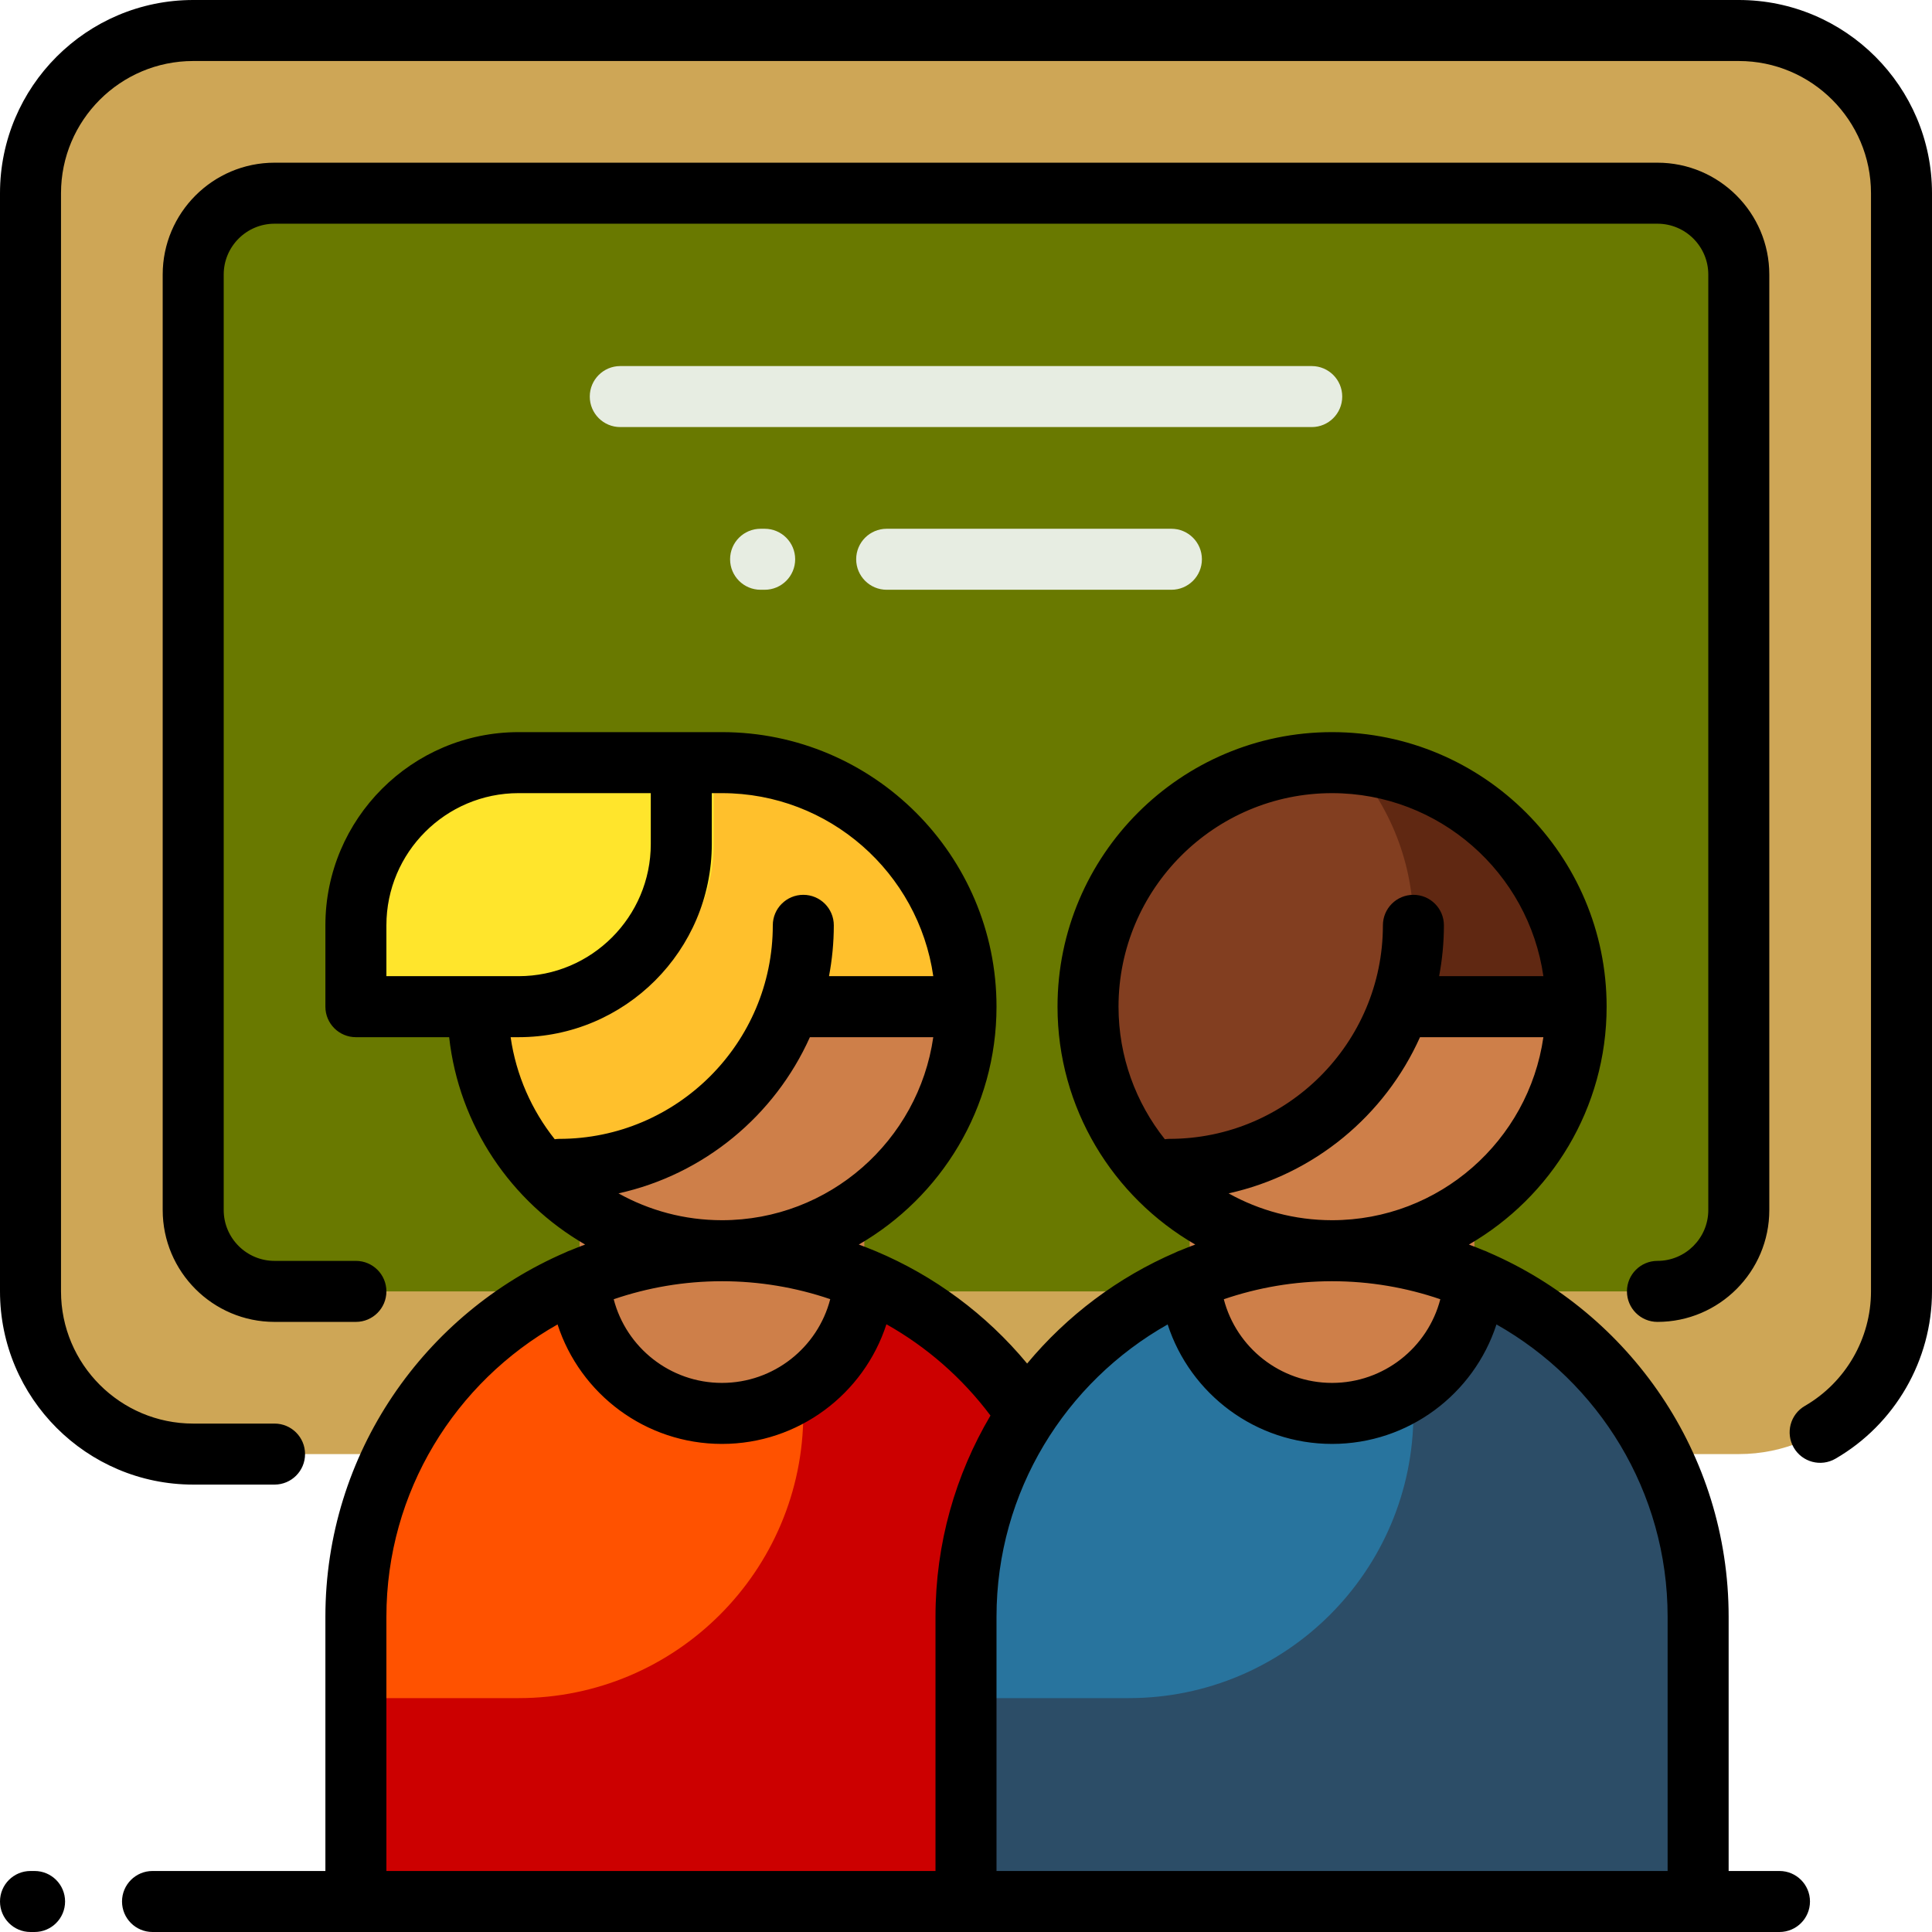
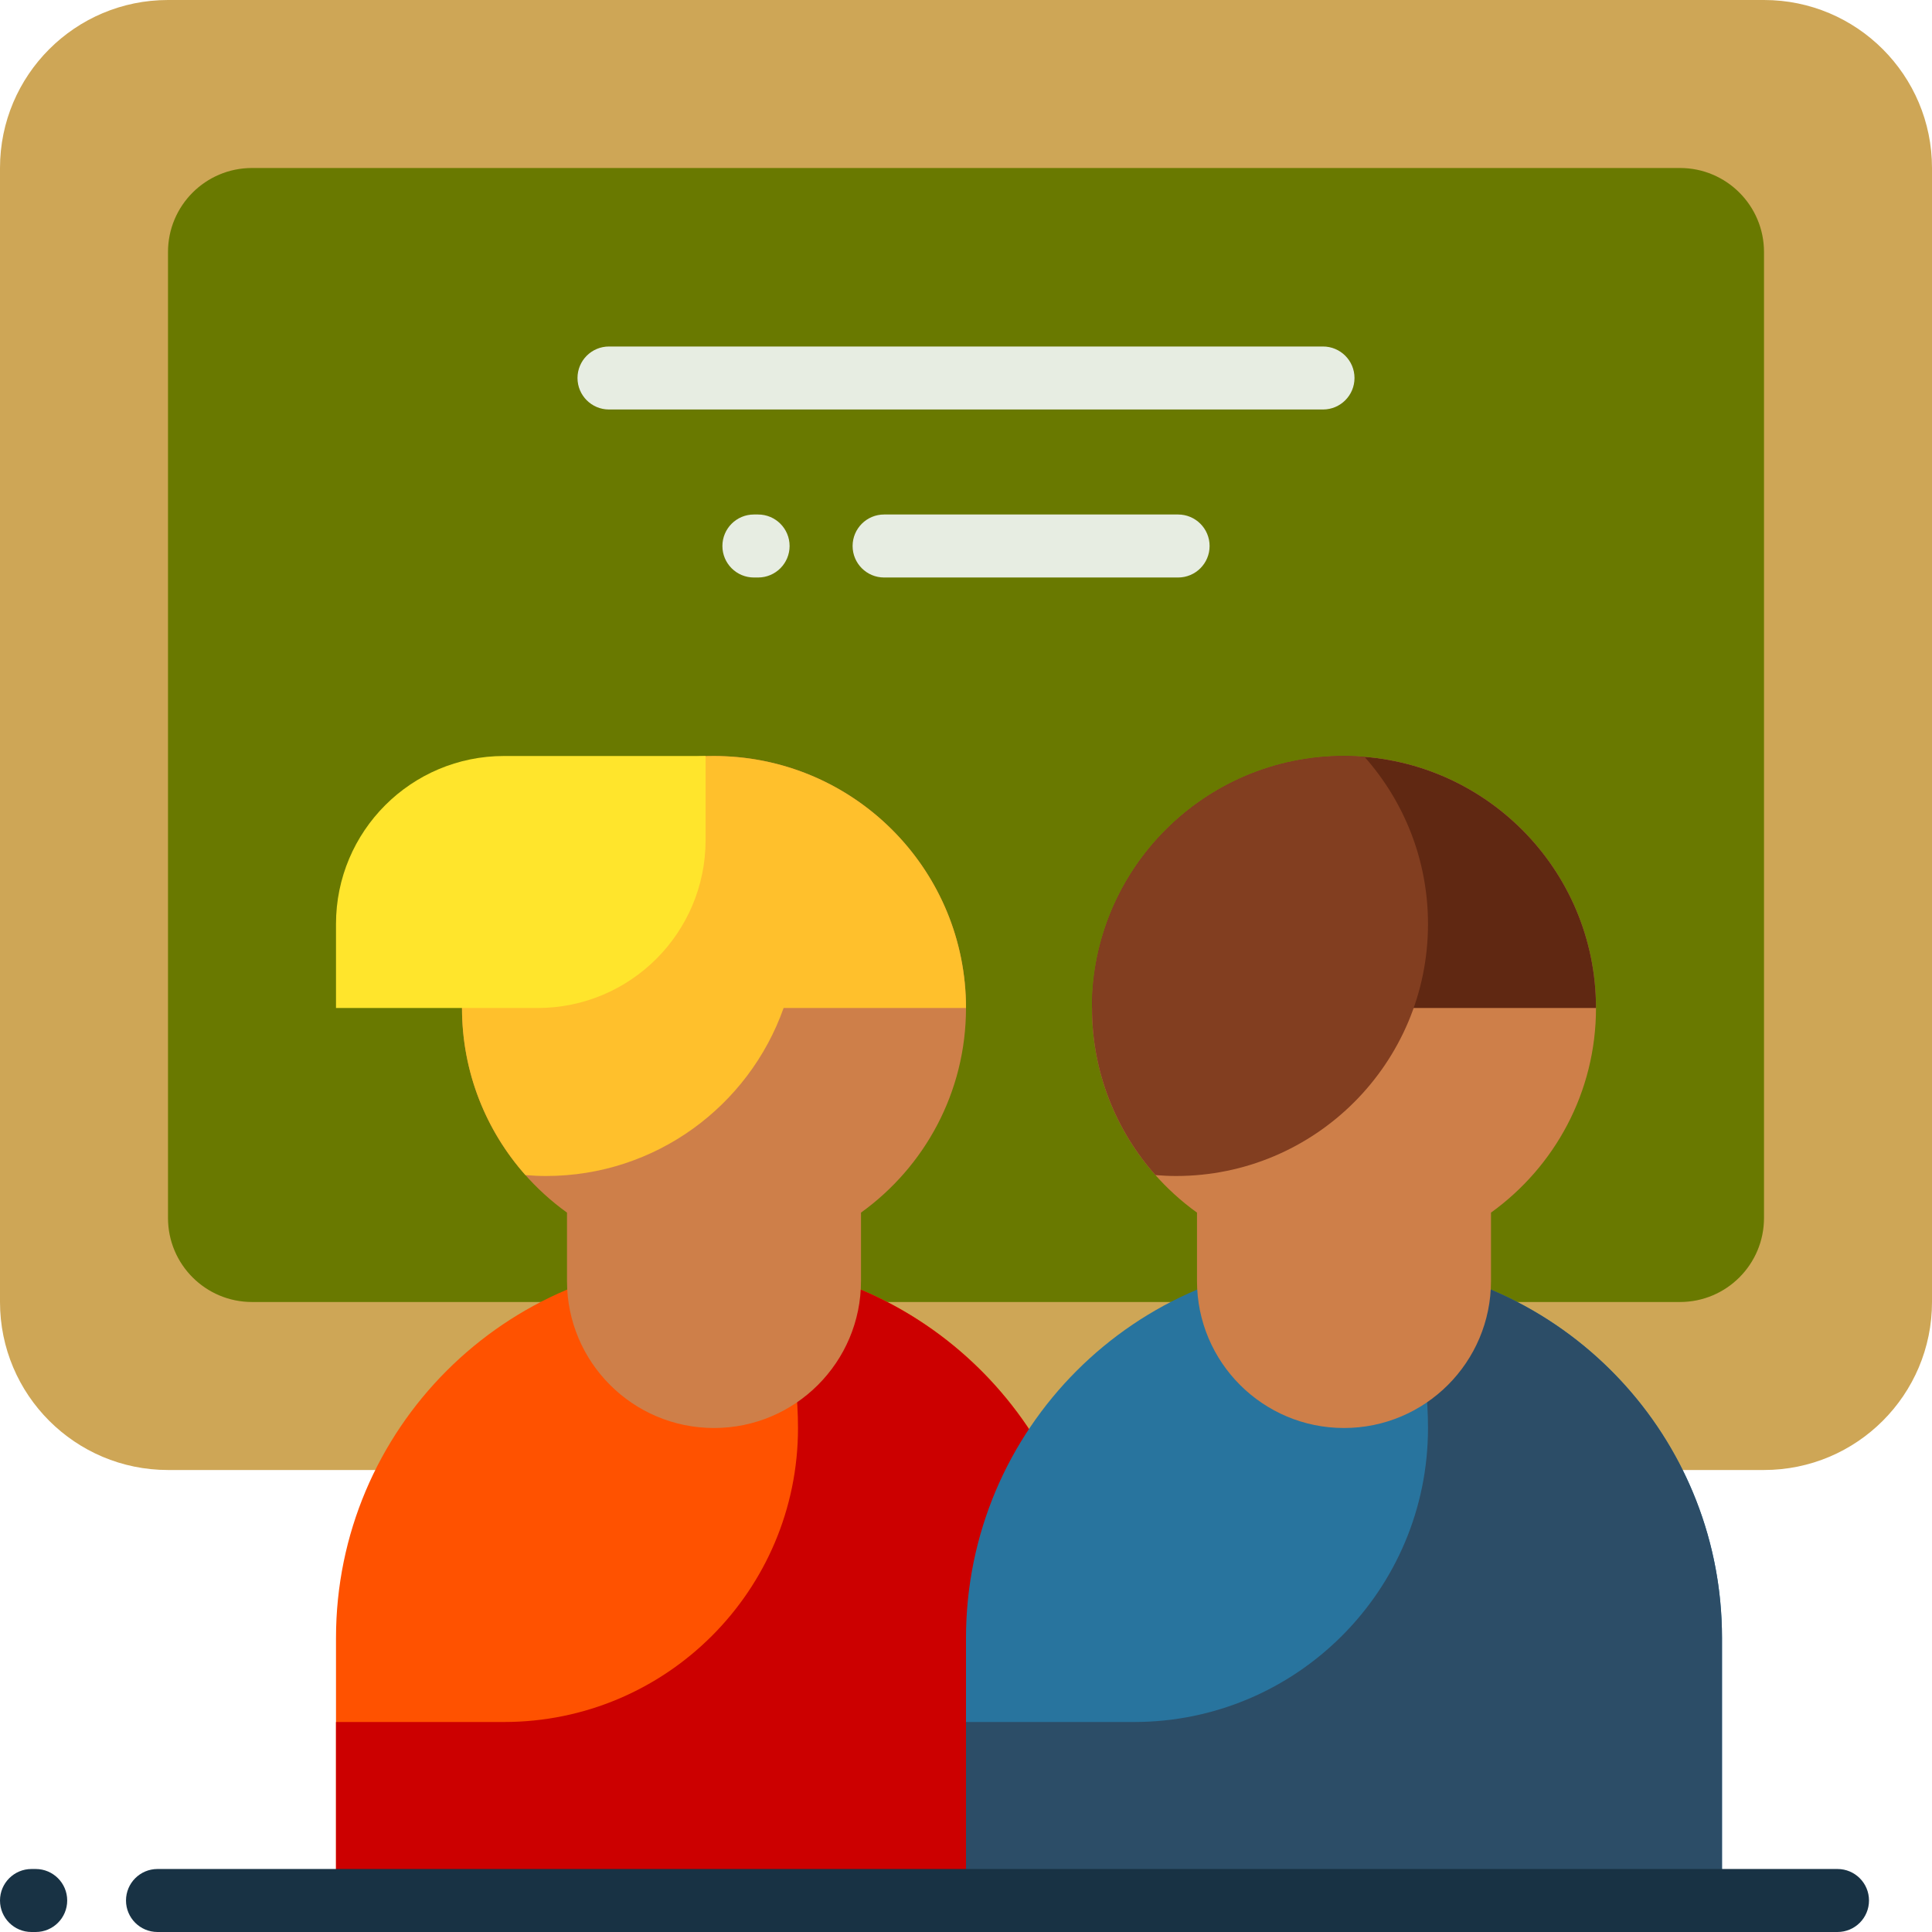
<svg xmlns="http://www.w3.org/2000/svg" version="1.1" id="Layer_1" x="0px" y="0px" viewBox="0 0 512 512" style="enable-background:new 0 0 512 512;" xml:space="preserve">
-   <path style="fill:#CEA656;" d="M460.8,385.347H51.2c-23.812,0-43.116-19.304-43.116-43.116V51.2  c0-23.812,19.304-43.116,43.116-43.116h409.6c23.812,0,43.116,19.304,43.116,43.116v291.032  C503.916,366.043,484.612,385.347,460.8,385.347z" />
-   <path style="fill:#697900;" d="M439.242,342.232H72.758c-11.906,0-21.558-9.651-21.558-21.558V72.758  c0-11.906,9.651-21.558,21.558-21.558h366.484c11.906,0,21.558,9.651,21.558,21.558v247.916  C460.8,332.58,451.148,342.232,439.242,342.232z" />
-   <path style="fill:#FF5200;" d="M288.337,428.463v75.453H94.316v-75.453c0-53.578,43.433-97.011,97.011-97.011l0,0  C244.904,331.453,288.337,374.885,288.337,428.463z" />
-   <path style="fill:#CC0000;" d="M288.337,428.463v75.453H94.316v-53.895h43.116c41.671,0,75.453-33.781,75.453-75.453l0,0  c0-15.204-3.501-29.588-9.734-42.397C251.149,338.004,288.337,378.889,288.337,428.463z" />
-   <path style="fill:#28749E;" d="M450.021,428.463v75.453H256v-75.453c0-53.578,43.433-97.011,97.011-97.011l0,0  C406.588,331.453,450.021,374.885,450.021,428.463z" />
-   <path style="fill:#2C4D67;" d="M450.021,428.463v75.453H256v-53.895h43.116c41.671,0,75.453-33.781,75.453-75.453l0,0  c0-15.204-3.501-29.588-9.734-42.397C412.834,338.004,450.021,378.889,450.021,428.463z" />
-   <path style="fill:#CE7F49;" d="M256,266.779c0,21.634-10.633,40.774-26.947,52.514v17.549c0,20.836-16.891,37.726-37.726,37.726l0,0  c-20.836,0-37.726-16.891-37.726-37.726v-17.549c-16.314-11.74-26.947-30.88-26.947-52.514c0-35.718,28.955-64.674,64.674-64.674  S256,231.061,256,266.779z M417.684,266.779c0-35.718-28.956-64.674-64.674-64.674s-64.674,28.955-64.674,64.674  c0,21.634,10.633,40.774,26.947,52.514v17.549c0,20.836,16.891,37.726,37.726,37.726l0,0c20.836,0,37.726-16.891,37.726-37.726  v-17.549C407.051,307.552,417.684,288.413,417.684,266.779z" />
-   <path style="fill:#FFC02C;" d="M209.189,266.779c-8.88,25.116-32.822,43.116-60.979,43.116c-1.779,0-3.535-0.092-5.278-0.233  c-10.123-11.415-16.279-26.427-16.279-42.883c0-35.718,28.955-64.674,64.674-64.674c0.922,0,1.837,0.026,2.748,0.069  C228.516,203.615,256,231.981,256,266.779H209.189z" />
-   <path style="fill:#FFE52C;" d="M94.316,245.221c0-23.812,19.304-43.116,43.116-43.116h51.739v21.558  c0,23.812-19.304,43.116-43.116,43.116H94.316V245.221z" />
-   <path style="fill:#E7EDE2;" d="M355.705,105.095c0,4.465-3.62,8.084-8.084,8.084H164.379c-4.465,0-8.084-3.62-8.084-8.084  s3.62-8.084,8.084-8.084h183.242C352.086,97.011,355.705,100.63,355.705,105.095z M310.434,140.126h-75.453  c-4.465,0-8.084,3.62-8.084,8.084c0,4.465,3.62,8.084,8.084,8.084h75.453c4.465,0,8.084-3.62,8.084-8.084  C318.518,143.746,314.898,140.126,310.434,140.126z M202.644,140.126h-1.078c-4.465,0-8.084,3.62-8.084,8.084  c0,4.465,3.62,8.084,8.084,8.084h1.078c4.465,0,8.084-3.62,8.084-8.084C210.728,143.746,207.109,140.126,202.644,140.126z" />
-   <path style="fill:#602812;" d="M417.684,266.779H288.337c0-35.718,28.956-64.674,64.674-64.674S417.684,231.061,417.684,266.779z" />
-   <path style="fill:#823E20;" d="M353.01,202.105c1.779,0,3.535,0.092,5.278,0.233c10.122,11.415,16.279,26.427,16.279,42.883  c0,35.718-28.955,64.674-64.674,64.674c-1.779,0-3.535-0.092-5.278-0.233c-10.122-11.415-16.279-26.427-16.279-42.883  C288.337,231.061,317.292,202.105,353.01,202.105z" />
-   <path d="M512,51.2v291.032c0,18.221-9.808,35.213-25.594,44.346c-3.865,2.234-8.81,0.915-11.046-2.95  c-2.236-3.864-0.915-8.81,2.949-11.045c10.808-6.253,17.522-17.882,17.522-30.35V51.2c0-19.317-15.715-35.032-35.032-35.032H51.2  c-19.317,0-35.032,15.715-35.032,35.032v291.032c0,19.317,15.715,35.032,35.032,35.032h21.558c4.466,0,8.084,3.618,8.084,8.084  s-3.618,8.084-8.084,8.084H51.2c-28.231,0-51.2-22.969-51.2-51.2V51.2C0,22.969,22.969,0,51.2,0h409.6  C489.031,0,512,22.969,512,51.2z M439.242,334.147c-4.466,0-8.084,3.618-8.084,8.084s3.618,8.084,8.084,8.084  c16.344,0,29.642-13.298,29.642-29.642V72.758c0-16.344-13.298-29.642-29.642-29.642H72.758c-16.344,0-29.642,13.298-29.642,29.642  v247.916c0,16.344,13.298,29.642,29.642,29.642h21.558c4.466,0,8.084-3.618,8.084-8.084s-3.618-8.084-8.084-8.084H72.758  c-7.43,0-13.474-6.044-13.474-13.474V72.758c0-7.43,6.044-13.474,13.474-13.474h366.484c7.43,0,13.474,6.044,13.474,13.474v247.916  C452.716,328.104,446.672,334.147,439.242,334.147z M479.663,503.916c0,4.466-3.618,8.084-8.084,8.084h-21.558H256H40.421  c-4.466,0-8.084-3.618-8.084-8.084s3.618-8.084,8.084-8.084h45.811v-67.368c0-43.258,26.274-80.492,63.7-96.592  c0.377-0.197,0.773-0.363,1.184-0.499c1.305-0.542,2.621-1.064,3.953-1.554c-19.579-11.305-33.428-31.452-36.038-54.954H94.316  c-4.466,0-8.084-3.618-8.084-8.084v-21.558c0-28.231,22.969-51.2,51.2-51.2h43.116h10.779c40.119,0,72.758,32.639,72.758,72.758  c0,26.919-14.707,50.454-36.496,63.037c1.394,0.512,2.778,1.048,4.147,1.618c0.127,0.045,0.249,0.098,0.373,0.151  c15.419,6.488,29.198,16.638,40.091,29.767c10.56-12.694,24.049-22.87,39.419-29.482c0.377-0.197,0.773-0.363,1.184-0.499  c1.305-0.542,2.621-1.064,3.953-1.554c-21.793-12.583-36.501-36.118-36.501-63.039c0-40.119,32.639-72.758,72.758-72.758  s72.758,32.639,72.758,72.758c0,26.92-14.708,50.455-36.499,63.039c1.331,0.49,2.647,1.011,3.953,1.554  c0.411,0.136,0.806,0.302,1.184,0.499c37.426,16.101,63.699,53.334,63.699,96.592v67.368h13.474  C476.045,495.832,479.663,499.45,479.663,503.916z M308.695,301.909c0.392-0.058,0.791-0.098,1.2-0.098  c31.203,0,56.589-25.387,56.589-56.589c0-4.466,3.618-8.084,8.084-8.084c4.466,0,8.084,3.618,8.084,8.084  c0,4.605-0.449,9.104-1.271,13.474h27.632c-3.936-27.386-27.545-48.505-56.003-48.505c-31.203,0-56.589,25.387-56.589,56.589  C296.421,280.046,301.021,292.25,308.695,301.909z M353.01,323.368c28.458,0,52.067-21.119,56.003-48.505h-32.698  c-9.299,20.755-28.037,36.383-50.729,41.392C333.716,320.78,343.065,323.368,353.01,323.368z M353.01,339.537  c-10.037,0-19.68,1.696-28.688,4.776c3.321,12.808,14.974,22.171,28.688,22.171c13.714,0,25.367-9.365,28.688-22.171  C372.691,341.232,363.048,339.537,353.01,339.537z M102.4,258.695h35.032c19.317,0,35.032-15.715,35.032-35.032v-13.474h-35.032  c-19.317,0-35.032,15.715-35.032,35.032V258.695z M147.011,301.909c0.392-0.058,0.791-0.098,1.2-0.098  c31.203,0,56.589-25.387,56.589-56.589c0-4.466,3.618-8.084,8.084-8.084s8.084,3.618,8.084,8.084c0,4.605-0.449,9.104-1.271,13.474  h27.632c-3.936-27.386-27.545-48.505-56.003-48.505h-2.695v13.474c0,28.231-22.969,51.2-51.2,51.2h-2.108  C136.778,284.988,140.925,294.249,147.011,301.909z M191.326,323.368c28.457,0,52.067-21.119,56.003-48.505h-32.698  c-9.3,20.755-28.037,36.383-50.729,41.392C172.032,320.78,181.381,323.368,191.326,323.368z M191.326,339.537  c-10.037,0-19.68,1.696-28.688,4.776c3.321,12.808,14.974,22.171,28.688,22.171c13.723,0,25.382-9.376,28.695-22.195  C210.91,341.186,201.235,339.537,191.326,339.537z M102.4,495.832h145.516v-67.368c0-19.454,5.319-37.685,14.571-53.329  c-7.519-10.024-16.938-18.209-27.576-24.192c-5.969,18.471-23.318,31.711-43.585,31.711c-20.25,0-37.587-13.219-43.568-31.666  c-27.045,15.269-45.358,44.267-45.358,77.477V495.832z M441.937,495.832v-67.368c0-33.21-18.312-62.207-45.358-77.477  c-5.981,18.447-23.317,31.666-43.569,31.666c-20.251,0-37.587-13.219-43.568-31.666c-27.045,15.269-45.358,44.267-45.358,77.477  v67.368H441.937z M9.162,495.832H8.084c-4.466,0-8.084,3.618-8.084,8.084S3.618,512,8.084,512h1.078  c4.466,0,8.084-3.618,8.084-8.084S13.628,495.832,9.162,495.832z" />
+   <path style="fill:#CEA656;" d="M467.478,389.565H44.522C19.933,389.565,0,369.632,0,345.043V44.522C0,19.933,19.933,0,44.522,0  h422.957C492.066,0,512,19.933,512,44.522v300.522C512,369.632,492.066,389.565,467.478,389.565z" />
+   <path style="fill:#697900;" d="M445.217,345.043H66.783c-12.295,0-22.261-9.966-22.261-22.261v-256  c0-12.295,9.966-22.261,22.261-22.261h378.435c12.295,0,22.261,9.966,22.261,22.261v256  C467.478,335.077,457.512,345.043,445.217,345.043z" />
+   <path style="fill:#FF5200;" d="M289.391,434.087V512H89.043v-77.913c0-55.325,44.849-100.174,100.174-100.174l0,0  C244.542,333.913,289.391,378.762,289.391,434.087z" />
+   <path style="fill:#CC0000;" d="M289.391,434.087V512H89.043v-55.652h44.522c43.03,0,77.913-34.883,77.913-77.913l0,0  c0-15.699-3.615-30.553-10.052-43.779C250.991,340.678,289.391,382.896,289.391,434.087z" />
+   <path style="fill:#CE7F49;" d="M228.174,321.357v18.121c0,21.515-17.441,38.957-38.957,38.957l0,0  c-21.515,0-38.957-17.441-38.957-38.957v-18.121c-16.846-12.123-27.826-31.886-27.826-54.226c0-36.883,29.9-66.783,66.783-66.783  S256,230.248,256,267.13C256,289.47,245.02,309.234,228.174,321.357z" />
+   <path style="fill:#FFC02C;" d="M207.663,267.13c-9.169,25.935-33.892,44.522-62.967,44.522c-1.837,0-3.651-0.095-5.451-0.24  c-10.453-11.787-16.81-27.287-16.81-44.281c0-36.883,29.9-66.783,66.783-66.783c0.952,0,1.897,0.027,2.837,0.071  C227.62,201.907,256,231.199,256,267.13H207.663z" />
+   <path style="fill:#FFE52C;" d="M89.043,244.87c0-24.588,19.933-44.522,44.522-44.522h53.426v22.261  c0,24.588-19.934,44.522-44.522,44.522H89.043V244.87z" />
+   <path style="fill:#28749E;" d="M456.348,434.087V512H256v-77.913c0-55.325,44.849-100.174,100.174-100.174l0,0  C411.499,333.913,456.348,378.762,456.348,434.087z" />
+   <path style="fill:#E7EDE2;" d="M358.957,100.174c0,4.61-3.738,8.348-8.348,8.348H161.391c-4.61,0-8.348-3.738-8.348-8.348  c0-4.61,3.738-8.348,8.348-8.348h189.217C355.219,91.826,358.957,95.564,358.957,100.174z M312.209,136.348h-77.913  c-4.61,0-8.348,3.738-8.348,8.348c0,4.61,3.738,8.348,8.348,8.348h77.913c4.61,0,8.348-3.738,8.348-8.348  C320.557,140.085,316.819,136.348,312.209,136.348z M200.904,136.348h-1.113c-4.61,0-8.348,3.738-8.348,8.348  c0,4.61,3.738,8.348,8.348,8.348h1.113c4.61,0,8.348-3.738,8.348-8.348C209.252,140.085,205.515,136.348,200.904,136.348z" />
+   <path style="fill:#2C4D67;" d="M456.348,434.087V512H256v-55.652h44.522c43.03,0,77.913-34.883,77.913-77.913l0,0  c0-15.699-3.615-30.553-10.052-43.779C417.948,340.678,456.348,382.896,456.348,434.087z" />
+   <path style="fill:#CE7F49;" d="M395.13,321.357v18.121c0,21.515-17.441,38.957-38.957,38.957l0,0  c-21.515,0-38.957-17.441-38.957-38.957v-18.121c-16.846-12.123-27.826-31.886-27.826-54.226c0-36.883,29.9-66.783,66.783-66.783  s66.783,29.9,66.783,66.783C422.957,289.47,411.976,309.234,395.13,321.357z" />
+   <path style="fill:#602812;" d="M422.957,267.13H289.391c0-36.883,29.9-66.783,66.783-66.783S422.957,230.248,422.957,267.13z" />
+   <path style="fill:#823E20;" d="M356.174,200.348c1.837,0,3.651,0.095,5.451,0.24c10.453,11.787,16.81,27.288,16.81,44.281  c0,36.883-29.9,66.783-66.783,66.783c-1.837,0-3.651-0.095-5.451-0.24c-10.453-11.787-16.81-27.288-16.81-44.281  C289.391,230.248,319.291,200.348,356.174,200.348z" />
+   <path style="fill:#183244;" d="M495.304,503.652c0,4.61-3.738,8.348-8.348,8.348H41.739c-4.61,0-8.348-3.738-8.348-8.348  s3.738-8.348,8.348-8.348h445.217C491.567,495.304,495.304,499.042,495.304,503.652z M9.461,495.304H8.348  c-4.61,0-8.348,3.738-8.348,8.348S3.738,512,8.348,512h1.113c4.61,0,8.348-3.738,8.348-8.348S14.071,495.304,9.461,495.304z" />
  <g>
</g>
  <g>
</g>
  <g>
</g>
  <g>
</g>
  <g>
</g>
  <g>
</g>
  <g>
</g>
  <g>
</g>
  <g>
</g>
  <g>
</g>
  <g>
</g>
  <g>
</g>
  <g>
</g>
  <g>
</g>
  <g>
</g>
</svg>
